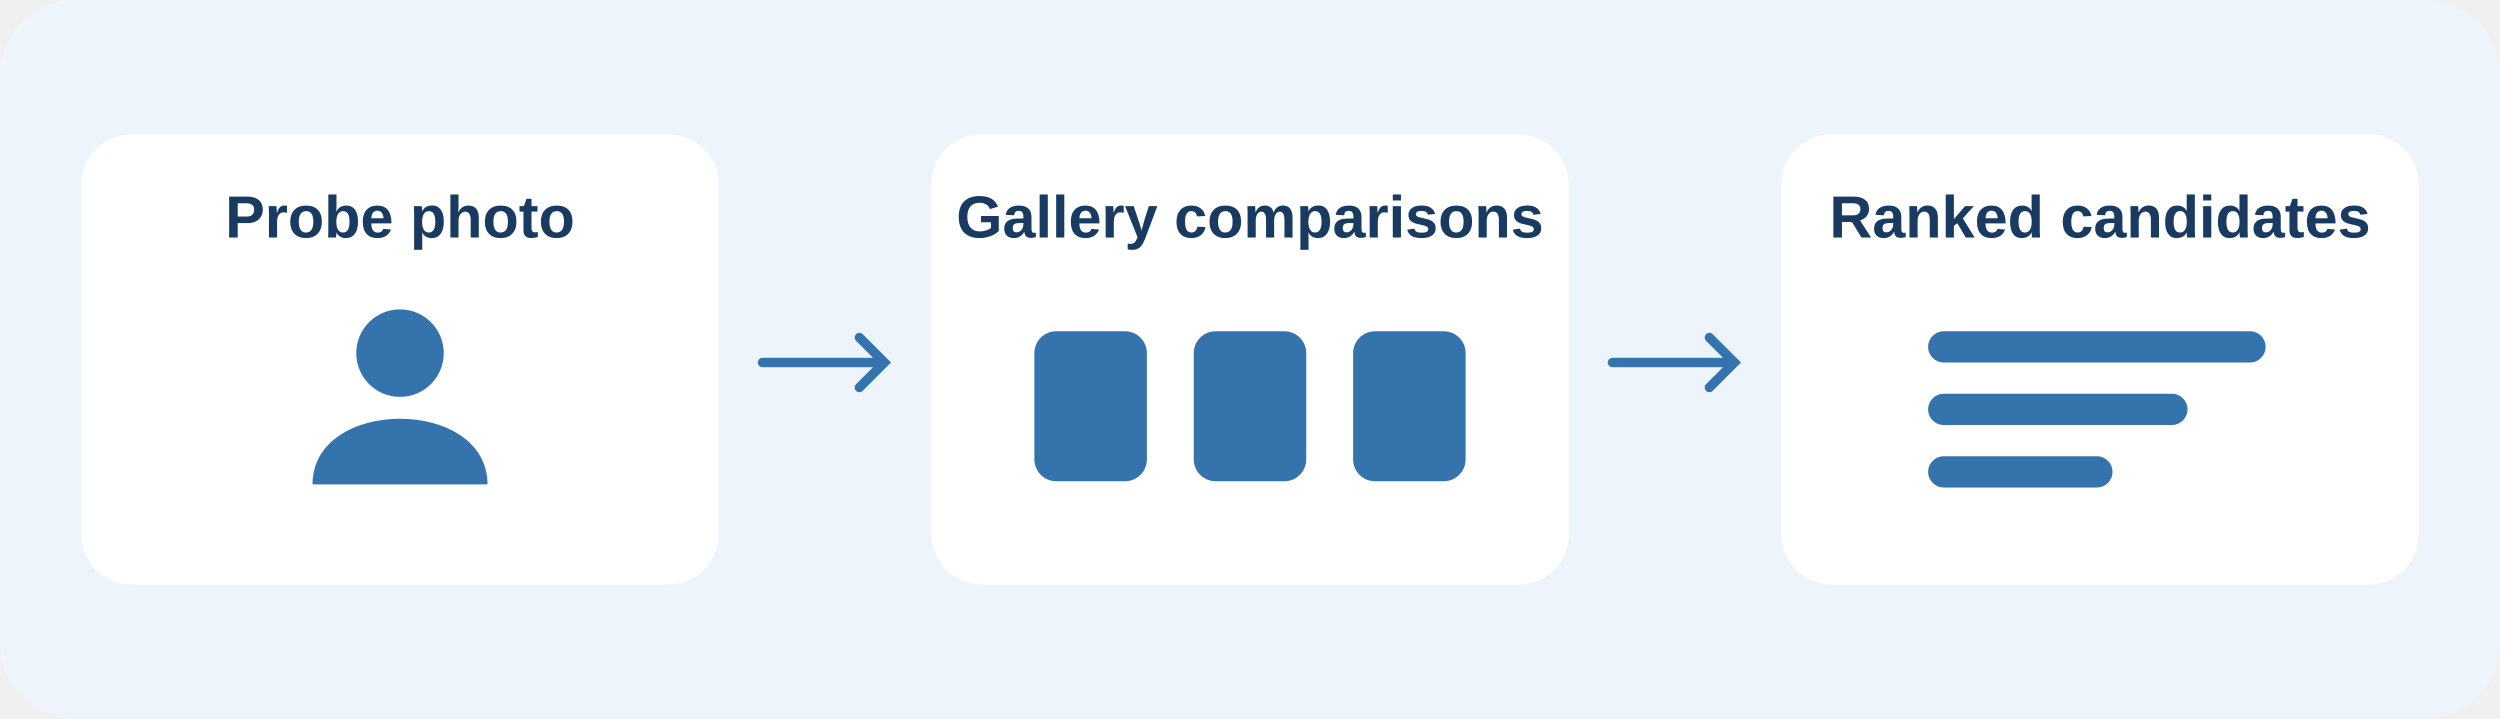
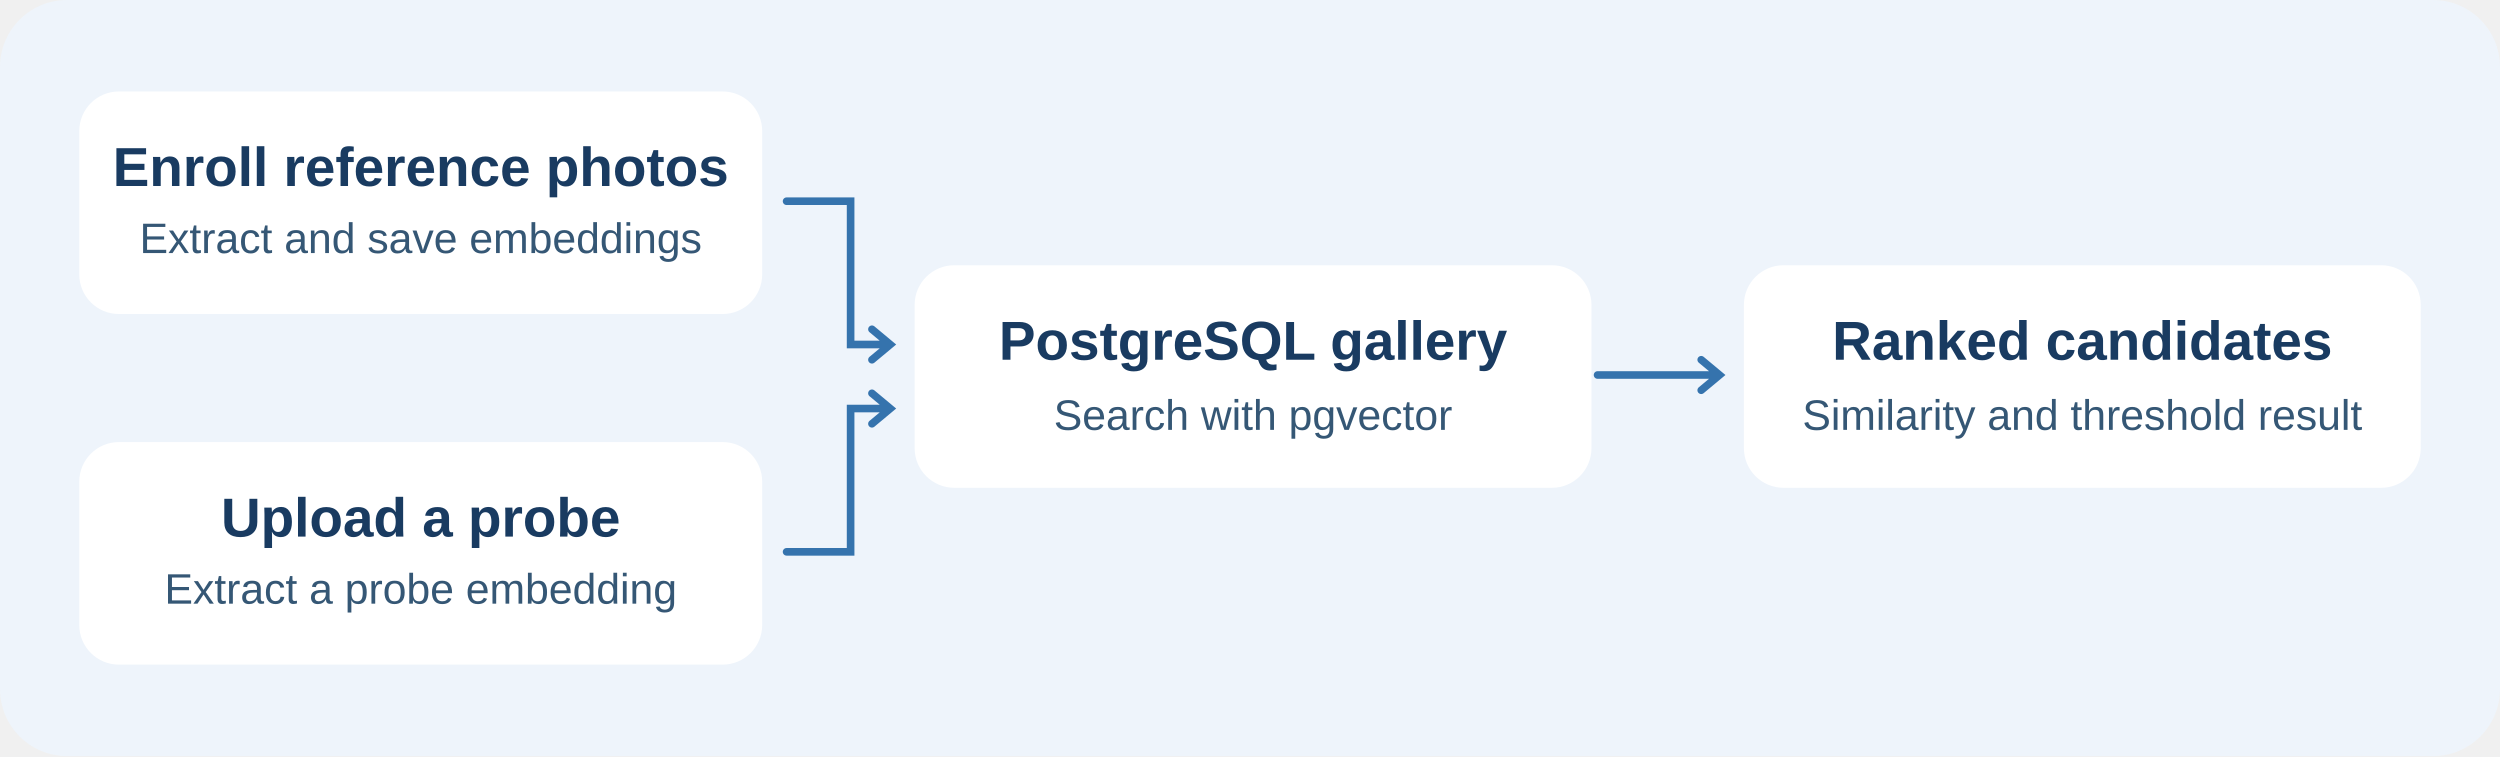
- <svg xmlns="http://www.w3.org/2000/svg" viewBox="0 0 800 230" role="img" aria-label="Probe, gallery comparisons, ranked candidates" font-family="Arial,sans-serif">
-   <rect width="800" height="230" rx="24" fill="#eef4fb" />
+ <svg xmlns="http://www.w3.org/2000/svg" viewBox="0 0 820 248" role="img" aria-label="Enrollment and saved-gallery search" font-family="Arial,sans-serif">
+   <rect width="820" height="248" rx="22" fill="#eef4fb" />
  <g fill="#fff">
-     <rect x="26" y="43" width="204" height="144" rx="16" />
-     <rect x="298" y="43" width="204" height="144" rx="16" />
-     <rect x="570" y="43" width="204" height="144" rx="16" />
+     <rect x="26" y="30" width="224" height="73" rx="13" />
+     <rect x="26" y="145" width="224" height="73" rx="13" />
+     <rect x="300" y="87" width="222" height="73" rx="13" />
+     <rect x="572" y="87" width="222" height="73" rx="13" />
  </g>
-   <g fill="#193b61" text-anchor="middle" font-size="19" font-weight="bold">
-     <text x="128" y="76">Probe photo</text>
-     <text x="400" y="76">Gallery comparisons</text>
-     <text x="672" y="76">Ranked candidates</text>
+   <g text-anchor="middle" font-size="18" font-weight="bold" fill="#193b61">
+     <text x="138" y="61">Enroll reference photos</text>
+     <text x="138" y="176">Upload a probe</text>
+     <text x="411" y="118">PostgreSQL gallery</text>
+     <text x="683" y="118">Ranked candidates</text>
  </g>
-   <g fill="#3573ad">
-     <circle cx="128" cy="113" r="14" />
-     <path d="M100 155c0-28 56-28 56 0z" />
-     <rect x="331" y="106" width="36" height="48" rx="7" />
-     <rect x="382" y="106" width="36" height="48" rx="7" />
-     <rect x="433" y="106" width="36" height="48" rx="7" />
-     <rect x="617" y="106" width="108" height="10" rx="5" />
-     <rect x="617" y="126" width="83" height="10" rx="5" />
-     <rect x="617" y="146" width="59" height="10" rx="5" />
+   <g text-anchor="middle" font-size="14" fill="#355775">
+     <text x="138" y="83">Extract and save embeddings</text>
+     <text x="138" y="198">Extract a probe embedding</text>
+     <text x="411" y="141">Search with pgvector</text>
+     <text x="683" y="141">Similarity and threshold result</text>
  </g>
-   <path d="M244 116h39m-8-8 8 8-8 8m241-8h39m-8-8 8 8-8 8" fill="none" stroke="#3573ad" stroke-width="3" stroke-linecap="round" />
+   <path d="M258 66h21v47h13m-6-5 6 5-6 5M258 181h21v-47h13m-6-5 6 5-6 5m238-16h40m-6-5 6 5-6 5" stroke="#3573ad" stroke-width="2.5" fill="none" stroke-linecap="round" />
</svg>
